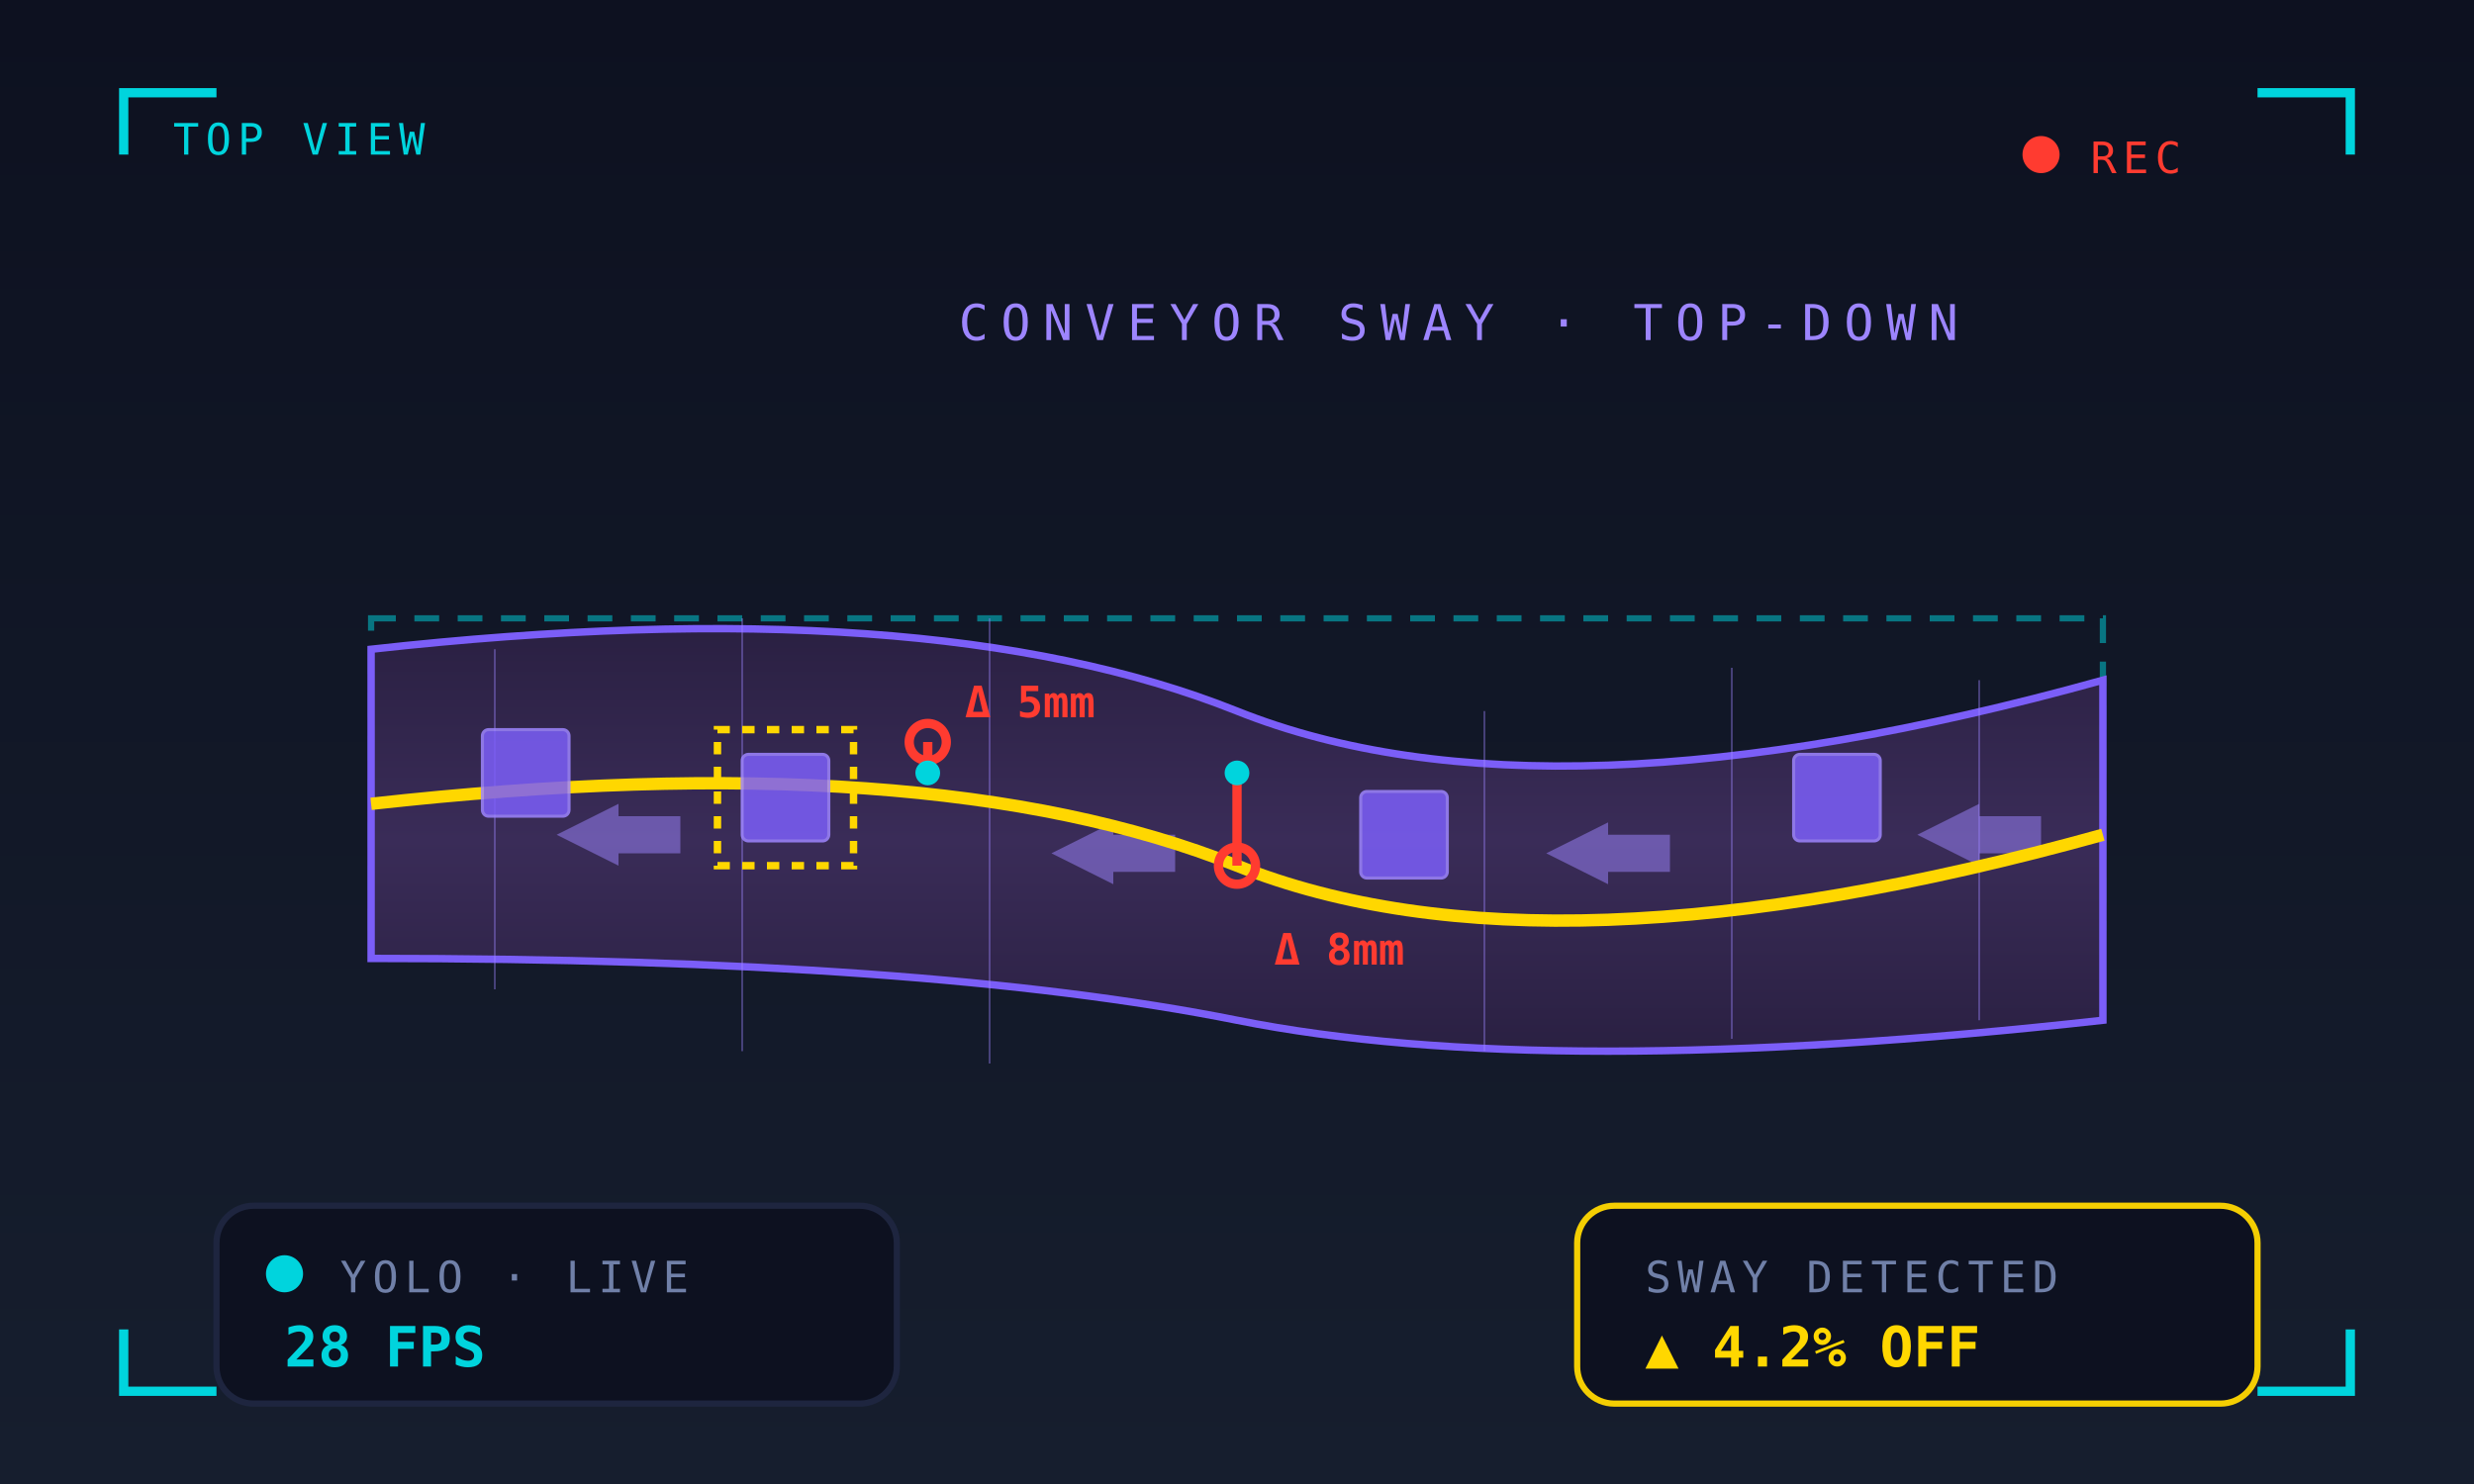
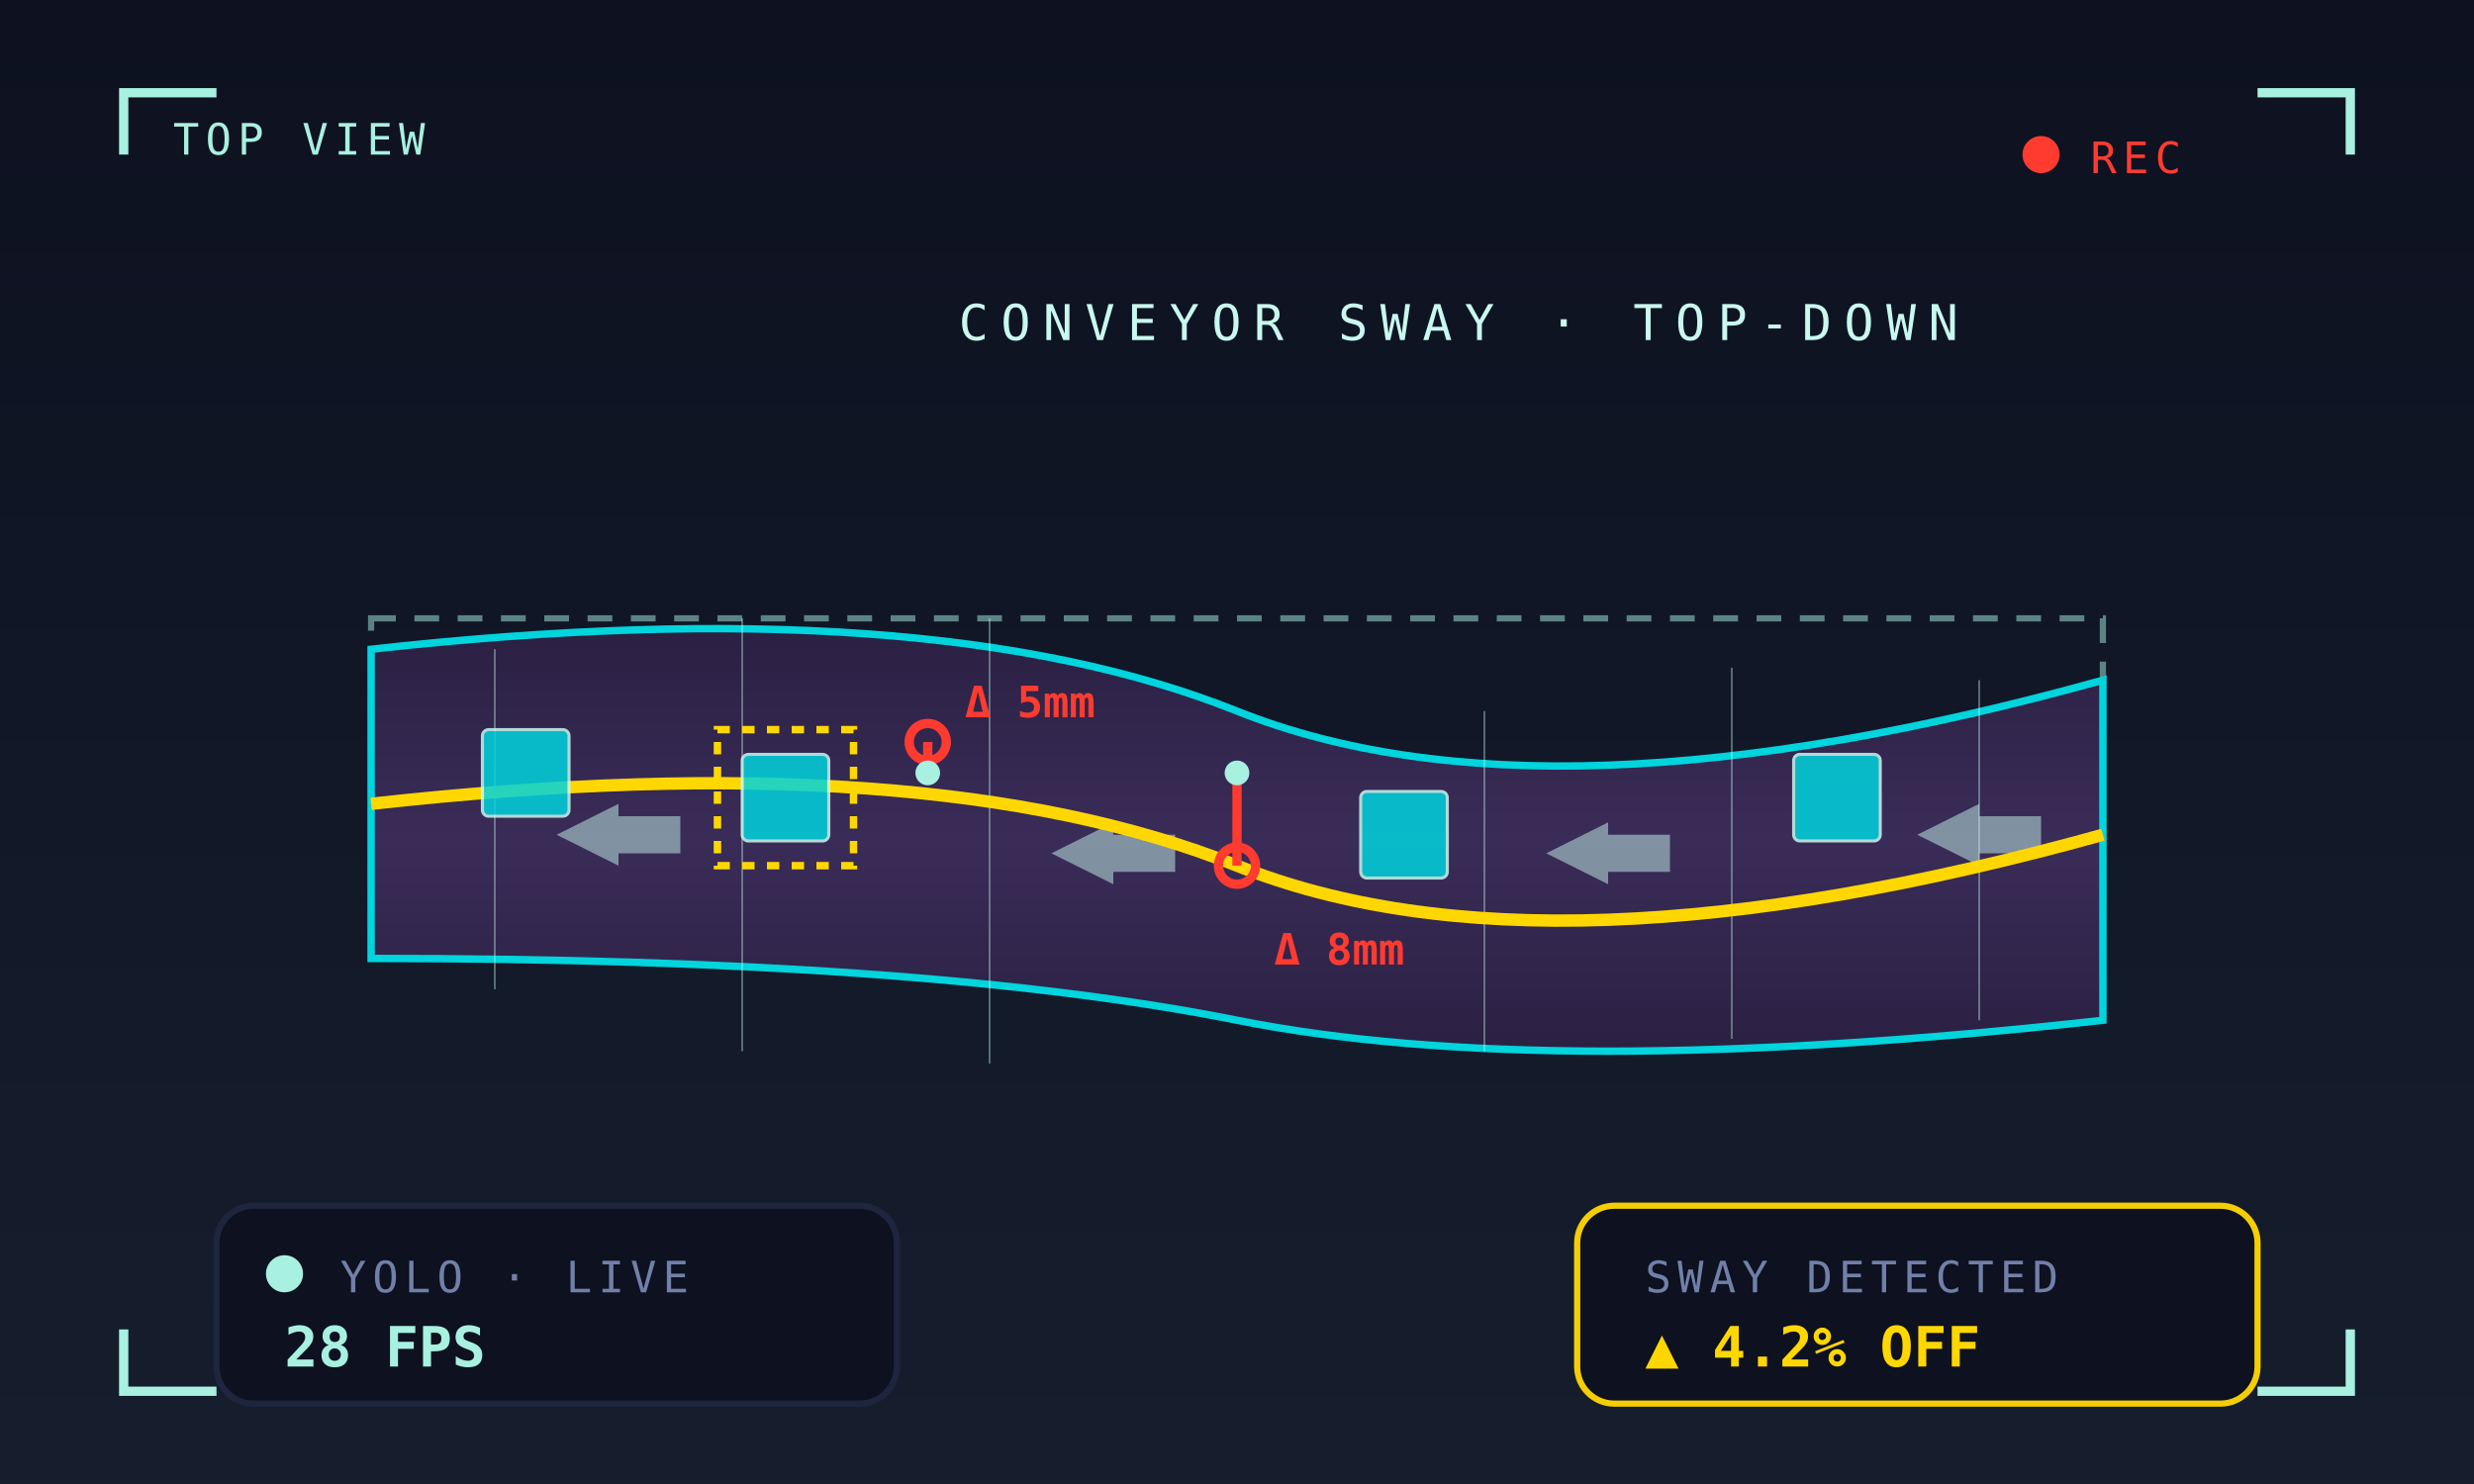
<svg xmlns="http://www.w3.org/2000/svg" viewBox="0 0 400 240">
  <defs>
    <linearGradient id="bgConv" x1="0" y1="0" x2="0" y2="1">
      <stop offset="0" stop-color="#0D1120" />
      <stop offset="1" stop-color="#161E2E" />
    </linearGradient>
    <linearGradient id="beltGrad" x1="0" y1="0" x2="0" y2="1">
      <stop offset="0" stop-color="#2A2042" />
      <stop offset=".5" stop-color="#3A2C58" />
      <stop offset="1" stop-color="#2A2042" />
    </linearGradient>
  </defs>
  <rect width="400" height="240" fill="url(#bgConv)" />
-   <g stroke="#00D4DD" stroke-width="1.5" fill="none">
+   <g stroke="#A8F0E0" stroke-width="1.5" fill="none">
    <path d="M20 25 L20 15 L35 15" />
    <path d="M380 25 L380 15 L365 15" />
    <path d="M20 215 L20 225 L35 225" />
    <path d="M380 215 L380 225 L365 225" />
  </g>
-   <text x="28" y="25" font-family="monospace" font-size="7" fill="#00D4DD" letter-spacing="1">TOP VIEW</text>
+   <text x="28" y="25" font-family="monospace" font-size="7" fill="#A8F0E0" letter-spacing="1">TOP VIEW</text>
  <g transform="translate(330, 25)">
    <circle r="3" fill="#FF3B30">
      <animate attributeName="opacity" values="1;.3;1" dur="1.5s" repeatCount="indefinite" />
    </circle>
    <text x="8" y="3" font-family="monospace" font-size="7" fill="#FF3B30" letter-spacing="1">REC</text>
  </g>
  <g>
-     <rect x="60" y="100" width="280" height="50" fill="none" stroke="#00D4DD" stroke-width="1" stroke-dasharray="4 3" opacity=".5" />
-     <line x1="60" y1="125" x2="340" y2="125" stroke="#00D4DD" stroke-width="1" stroke-dasharray="2 2" opacity=".6" />
+     <rect x="60" y="100" width="280" height="50" fill="none" stroke="#A8F0E0" stroke-width="1" stroke-dasharray="4 3" opacity=".5" />
+     <line x1="60" y1="125" x2="340" y2="125" stroke="#A8F0E0" stroke-width="1" stroke-dasharray="2 2" opacity=".6" />
  </g>
-   <path d="M60 105 Q150 95 200 115 T340 110 L340 165 Q250 175 200 165 T60 155 Z" fill="url(#beltGrad)" stroke="#7B5EF8" stroke-width="1.2" />
-   <g fill="#9D85FF" opacity=".5">
+   <path d="M60 105 Q150 95 200 115 T340 110 L340 165 Q250 175 200 165 T60 155 Z" fill="url(#beltGrad)" stroke="#00D4DD" stroke-width="1.2" />
+   <g fill="#C8F8EE" opacity=".5">
    <path d="M90 135 L100 130 L100 132 L110 132 L110 138 L100 138 L100 140 Z" />
    <path d="M170 138 L180 133 L180 135 L190 135 L190 141 L180 141 L180 143 Z" />
    <path d="M250 138 L260 133 L260 135 L270 135 L270 141 L260 141 L260 143 Z" />
    <path d="M310 135 L320 130 L320 132 L330 132 L330 138 L320 138 L320 140 Z" />
  </g>
-   <g stroke="#9D85FF" stroke-width=".3" opacity=".4">
+   <g stroke="#C8F8EE" stroke-width=".3" opacity=".4">
    <line x1="80" y1="105" x2="80" y2="160" />
    <line x1="120" y1="100" x2="120" y2="170" />
    <line x1="160" y1="100" x2="160" y2="172" />
    <line x1="240" y1="115" x2="240" y2="170" />
    <line x1="280" y1="108" x2="280" y2="168" />
    <line x1="320" y1="110" x2="320" y2="165" />
  </g>
  <path d="M60 130 Q150 120 200 140 T340 135" stroke="#FFD700" stroke-width="2" fill="none" />
  <g>
    <line x1="150" y1="120" x2="150" y2="125" stroke="#FF3B30" stroke-width="1.5" />
    <circle cx="150" cy="120" r="3" fill="none" stroke="#FF3B30" stroke-width="1.5" />
-     <circle cx="150" cy="125" r="2" fill="#00D4DD" />
+     <circle cx="150" cy="125" r="2" fill="#A8F0E0" />
    <text x="156" y="116" font-family="monospace" font-size="7" font-weight="700" fill="#FF3B30">Δ 5mm</text>
  </g>
  <g>
    <line x1="200" y1="125" x2="200" y2="140" stroke="#FF3B30" stroke-width="1.5" />
-     <circle cx="200" cy="125" r="2" fill="#00D4DD" />
+     <circle cx="200" cy="125" r="2" fill="#A8F0E0" />
    <circle cx="200" cy="140" r="3" fill="none" stroke="#FF3B30" stroke-width="1.5" />
    <text x="206" y="156" font-family="monospace" font-size="7" font-weight="700" fill="#FF3B30">Δ 8mm</text>
  </g>
  <g>
-     <rect x="78" y="118" width="14" height="14" rx="1" fill="#7B5EF8" stroke="#9D85FF" stroke-width=".5" opacity=".85" />
-     <rect x="220" y="128" width="14" height="14" rx="1" fill="#7B5EF8" stroke="#9D85FF" stroke-width=".5" opacity=".85" />
-     <rect x="290" y="122" width="14" height="14" rx="1" fill="#7B5EF8" stroke="#9D85FF" stroke-width=".5" opacity=".85" />
-     <rect x="120" y="122" width="14" height="14" rx="1" fill="#7B5EF8" stroke="#9D85FF" stroke-width=".5" opacity=".85" />
+     <rect x="78" y="118" width="14" height="14" rx="1" fill="#00D4DD" stroke="#C8F8EE" stroke-width=".5" opacity=".85" />
+     <rect x="220" y="128" width="14" height="14" rx="1" fill="#00D4DD" stroke="#C8F8EE" stroke-width=".5" opacity=".85" />
+     <rect x="290" y="122" width="14" height="14" rx="1" fill="#00D4DD" stroke="#C8F8EE" stroke-width=".5" opacity=".85" />
+     <rect x="120" y="122" width="14" height="14" rx="1" fill="#00D4DD" stroke="#C8F8EE" stroke-width=".5" opacity=".85" />
    <rect x="116" y="118" width="22" height="22" fill="none" stroke="#FFD700" stroke-width="1.2" stroke-dasharray="2 2" />
  </g>
  <g transform="translate(35, 195)">
    <rect width="110" height="32" rx="6" fill="#0D1120" stroke="#1E2640" stroke-width="1" opacity=".95" />
-     <circle cx="11" cy="11" r="3" fill="#00D4DD">
+     <circle cx="11" cy="11" r="3" fill="#A8F0E0">
      <animate attributeName="opacity" values="1;.3;1" dur="1.5s" repeatCount="indefinite" />
    </circle>
    <text x="20" y="14" font-family="monospace" font-size="7" fill="#7080A8" letter-spacing="1">YOLO · LIVE</text>
-     <text x="11" y="26" font-family="monospace" font-size="9" font-weight="700" fill="#00D4DD">28 FPS</text>
+     <text x="11" y="26" font-family="monospace" font-size="9" font-weight="700" fill="#A8F0E0">28 FPS</text>
  </g>
  <g transform="translate(255, 195)">
    <rect width="110" height="32" rx="6" fill="#0D1120" stroke="#FFD700" stroke-width="1" opacity=".95" />
    <text x="11" y="14" font-family="monospace" font-size="7" fill="#7080A8" letter-spacing="1">SWAY DETECTED</text>
    <text x="11" y="26" font-family="monospace" font-size="9" font-weight="700" fill="#FFD700">▲ 4.2% OFF</text>
  </g>
  <g transform="translate(155, 55)">
-     <text font-family="monospace" font-size="8" fill="#9D85FF" letter-spacing="2">CONVEYOR SWAY · TOP-DOWN</text>
+     <text font-family="monospace" font-size="8" fill="#C8F8EE" letter-spacing="2">CONVEYOR SWAY · TOP-DOWN</text>
  </g>
</svg>
